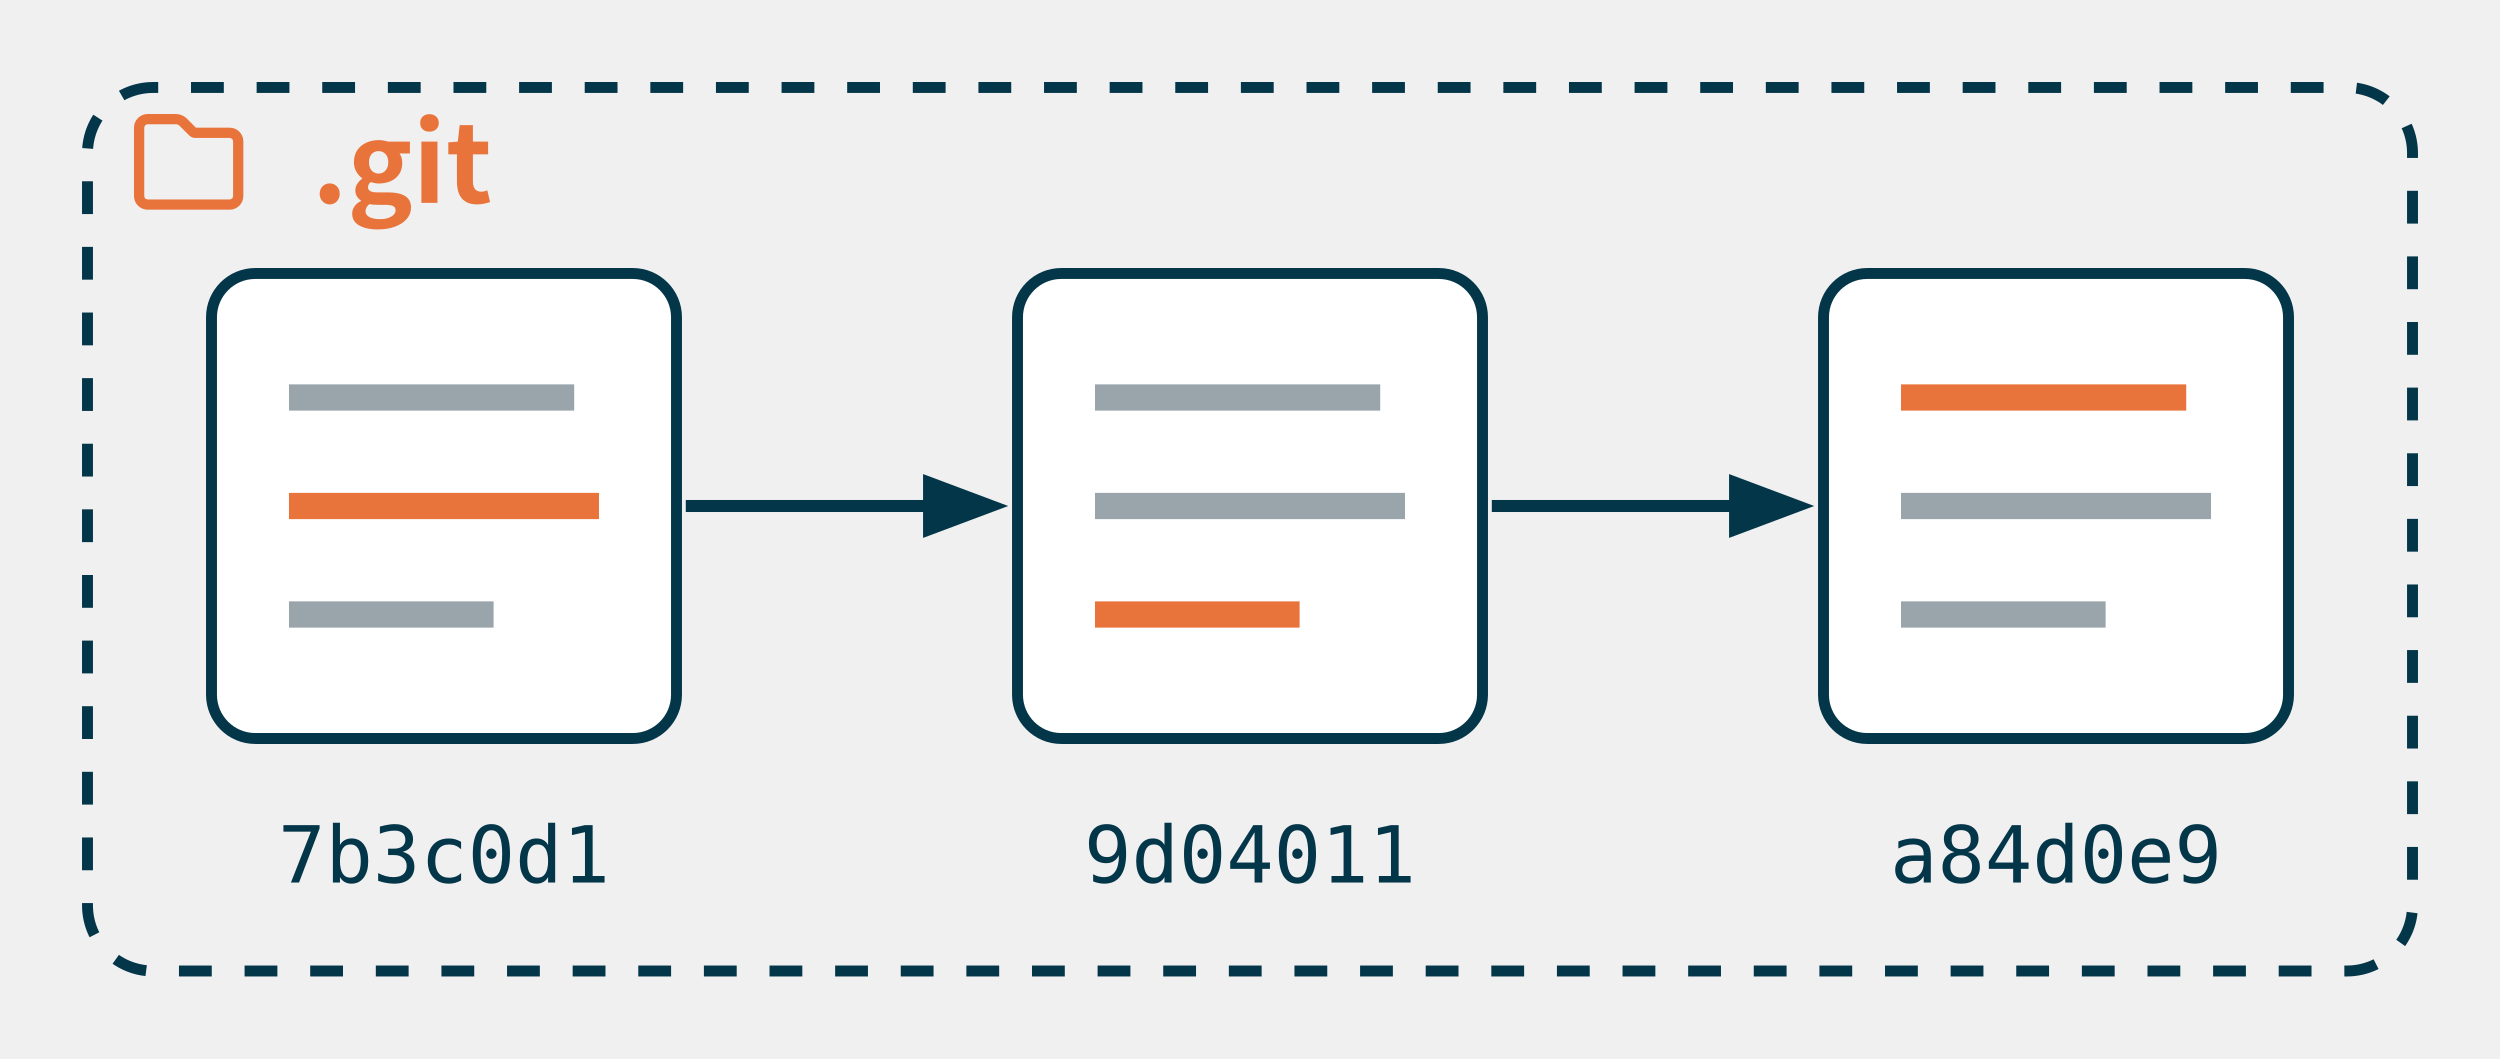
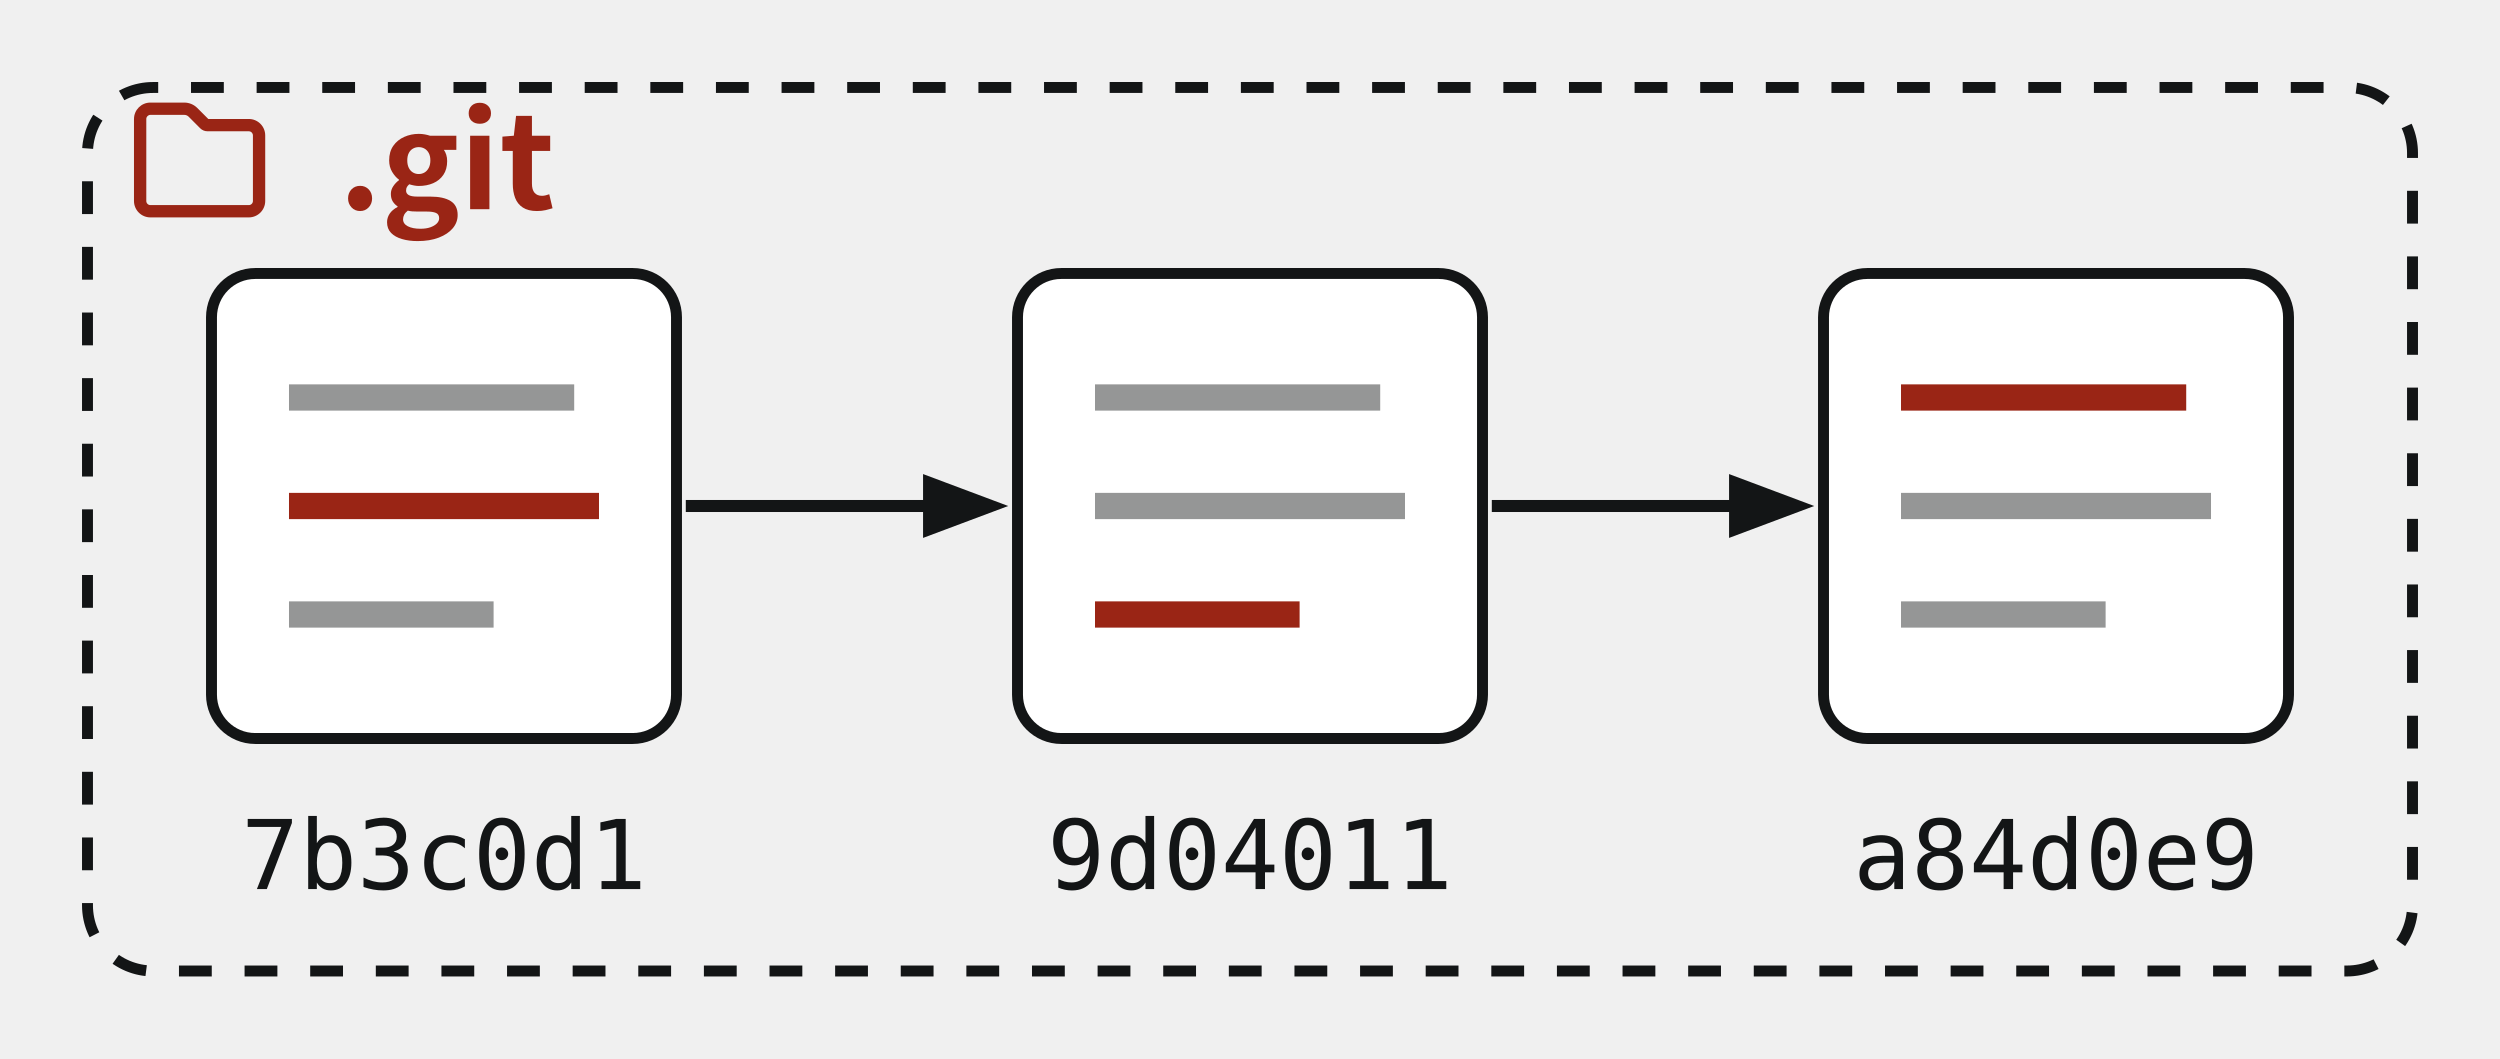
- <svg xmlns="http://www.w3.org/2000/svg" xmlns:xlink="http://www.w3.org/1999/xlink" class="typst-doc" viewBox="0 0 228.598 96.787" width="228.598pt" height="96.787pt">
-   <g>
-     <g class="typst-group" transform="matrix(1 0 0 1 8 8)">
-       <g>
-         <path class="typst-shape" fill="none" stroke="#04364a" stroke-width="1" stroke-linecap="butt" stroke-linejoin="miter" stroke-miterlimit="4" stroke-dashoffset="0" stroke-dasharray="3 3" d="M 0 0m 6 0 c -3.311 0 -6 2.689 -6 6 v 68.787 c 0 3.311 2.689 6 6 6 h 200.598 c 3.311 0 6 -2.689 6 -6 v -68.787 c 0 -3.311 -2.689 -6 -6 -6 h -200.598 Z " />
-         <path class="typst-shape" fill="none" transform="matrix(1 0 0 1 4.251969 2.327215)" d="M 0 0h 32.74 v 10.653 h -32.74 v -10.653 Z " />
-         <g class="typst-group">
-           <g>
-             <g class="typst-group" transform="matrix(1 0 0 1 4.251968 2.327215)">
-               <g>
-                 <g class="typst-text" transform="matrix(1 0 0 -1 0 8.222656)">
-                   <use xlink:href="#gAFBA6AB0333C02FF5B18A1AA53C9481E" x="0" y="0" fill="#e8743b" fill-rule="nonzero" />
-                 </g>
-                 <g class="typst-text" transform="matrix(1 0 0 -1 10 8.222656)" />
-                 <g class="typst-text" transform="matrix(1 0 0 -1 16.27 8.222656)">
-                   <use xlink:href="#g2FA27CFC5132EF8845291187DB8B0205" x="0" y="0" fill="#e8743b" fill-rule="nonzero" />
-                   <use xlink:href="#gB1D3ABE863F2B8CB941D8475C06248D2" x="3.25" y="0" fill="#e8743b" fill-rule="nonzero" />
-                   <use xlink:href="#gD1C34BBD0CDA070C80328E14FC8C43B9" x="9.22" y="0" fill="#e8743b" fill-rule="nonzero" />
-                   <use xlink:href="#gEB8770C1F09E8329A9821111CC457A00" x="12.26" y="0" fill="#e8743b" fill-rule="nonzero" />
-                 </g>
-               </g>
-             </g>
-           </g>
-         </g>
-         <path class="typst-shape" fill="#ffffff" fill-rule="nonzero" stroke="#04364a" stroke-width="1" stroke-linecap="butt" stroke-linejoin="miter" stroke-miterlimit="4" transform="matrix(1 0 0 1 11.33858 17.00787)" d="M 0 0m 4 0 c -2.207 0 -4 1.793 -4 4 v 34.52 c 0 2.207 1.793 4 4 4 h 34.52 c 2.207 0 4 -1.793 4 -4 v -34.52 c 0 -2.207 -1.793 -4 -4 -4 h -34.52 Z " />
-         <path class="typst-shape" fill="none" stroke="#9aa5ab" stroke-width="2.4" stroke-linecap="butt" stroke-linejoin="miter" stroke-miterlimit="4" transform="matrix(1 0 0 1 18.4252 28.34646)" d="M 0 0h 26.079 " />
-         <path class="typst-shape" fill="none" stroke="#e8743b" stroke-width="2.4" stroke-linecap="butt" stroke-linejoin="miter" stroke-miterlimit="4" transform="matrix(1 0 0 1 18.4252 38.26772)" d="M 0 0h 28.346 " />
-         <path class="typst-shape" fill="none" stroke="#9aa5ab" stroke-width="2.4" stroke-linecap="butt" stroke-linejoin="miter" stroke-miterlimit="4" transform="matrix(1 0 0 1 18.4252 48.18898)" d="M 0 0h 18.709 " />
-         <path class="typst-shape" fill="none" transform="matrix(1 0 0 1 17.42675 67.22962)" d="M 0 0h 30.343 v 5.572 h -30.343 v -5.572 Z " />
-         <g class="typst-group">
-           <g>
-             <g class="typst-group" transform="matrix(1 0 0 1 17.42675 67.22962)">
-               <g>
-                 <g class="typst-text" transform="matrix(1 0 0 -1 0 5.470313)">
-                   <use xlink:href="#gD27D80637F853091F2DE0AE42591FCD5" x="0" y="0" fill="#04364a" fill-rule="nonzero" />
-                   <use xlink:href="#g627B58359E85CF4DC00472EE3FB52E5A" x="4.335" y="0" fill="#04364a" fill-rule="nonzero" />
-                   <use xlink:href="#gEBC603139ECF29B9F10F17E5B3405086" x="8.67" y="0" fill="#04364a" fill-rule="nonzero" />
-                   <use xlink:href="#g172892BE8129CCBFAAE55DFCF19021B3" x="13.004" y="0" fill="#04364a" fill-rule="nonzero" />
-                   <use xlink:href="#gC8396B0C04D9C6A1695C9B07AF913C93" x="17.339" y="0" fill="#04364a" fill-rule="nonzero" />
-                   <use xlink:href="#g7985B98CC540645F57035809F1DEA5B8" x="21.674" y="0" fill="#04364a" fill-rule="nonzero" />
-                   <use xlink:href="#g66C3D75E1EAA6E8DADA61BF9B4F0B58E" x="26.009" y="0" fill="#04364a" fill-rule="nonzero" />
-                 </g>
-               </g>
-             </g>
-           </g>
-         </g>
-         <path class="typst-shape" fill="#ffffff" fill-rule="nonzero" stroke="#04364a" stroke-width="1" stroke-linecap="butt" stroke-linejoin="miter" stroke-miterlimit="4" transform="matrix(1 0 0 1 85.03937 17.00787)" d="M 0 0m 4 0 c -2.207 0 -4 1.793 -4 4 v 34.52 c 0 2.207 1.793 4 4 4 h 34.52 c 2.207 0 4 -1.793 4 -4 v -34.52 c 0 -2.207 -1.793 -4 -4 -4 h -34.52 Z " />
-         <path class="typst-shape" fill="none" stroke="#9aa5ab" stroke-width="2.4" stroke-linecap="butt" stroke-linejoin="miter" stroke-miterlimit="4" transform="matrix(1 0 0 1 92.12598 28.34646)" d="M 0 0h 26.079 " />
-         <path class="typst-shape" fill="none" stroke="#9aa5ab" stroke-width="2.4" stroke-linecap="butt" stroke-linejoin="miter" stroke-miterlimit="4" transform="matrix(1 0 0 1 92.12598 38.26772)" d="M 0 0h 28.346 " />
-         <path class="typst-shape" fill="none" stroke="#e8743b" stroke-width="2.4" stroke-linecap="butt" stroke-linejoin="miter" stroke-miterlimit="4" transform="matrix(1 0 0 1 92.12598 48.18898)" d="M 0 0h 18.709 " />
-         <path class="typst-shape" fill="none" transform="matrix(1 0 0 1 91.12753 67.22962)" d="M 0 0h 30.343 v 5.572 h -30.343 v -5.572 Z " />
-         <g class="typst-group">
-           <g>
-             <g class="typst-group" transform="matrix(1 0 0 1 91.12753 67.22962)">
-               <g>
-                 <g class="typst-text" transform="matrix(1 0 0 -1 0 5.470313)">
-                   <use xlink:href="#gF52CF4A8036A88F059F272E08B0129FE" x="0" y="0" fill="#04364a" fill-rule="nonzero" />
-                   <use xlink:href="#g7985B98CC540645F57035809F1DEA5B8" x="4.335" y="0" fill="#04364a" fill-rule="nonzero" />
-                   <use xlink:href="#gC8396B0C04D9C6A1695C9B07AF913C93" x="8.67" y="0" fill="#04364a" fill-rule="nonzero" />
-                   <use xlink:href="#g92A853BD308BCAC956F3EE5AF9DB3879" x="13.004" y="0" fill="#04364a" fill-rule="nonzero" />
-                   <use xlink:href="#gC8396B0C04D9C6A1695C9B07AF913C93" x="17.339" y="0" fill="#04364a" fill-rule="nonzero" />
-                   <use xlink:href="#g66C3D75E1EAA6E8DADA61BF9B4F0B58E" x="21.674" y="0" fill="#04364a" fill-rule="nonzero" />
-                   <use xlink:href="#g66C3D75E1EAA6E8DADA61BF9B4F0B58E" x="26.009" y="0" fill="#04364a" fill-rule="nonzero" />
-                 </g>
-               </g>
-             </g>
-           </g>
-         </g>
-         <path class="typst-shape" fill="#ffffff" fill-rule="nonzero" stroke="#04364a" stroke-width="1" stroke-linecap="butt" stroke-linejoin="miter" stroke-miterlimit="4" transform="matrix(1 0 0 1 158.7402 17.00787)" d="M 0 0m 4 0 c -2.207 0 -4 1.793 -4 4 v 34.52 c 0 2.207 1.793 4 4 4 h 34.52 c 2.207 0 4 -1.793 4 -4 v -34.52 c 0 -2.207 -1.793 -4 -4 -4 h -34.52 Z " />
-         <path class="typst-shape" fill="none" stroke="#e8743b" stroke-width="2.4" stroke-linecap="butt" stroke-linejoin="miter" stroke-miterlimit="4" transform="matrix(1 0 0 1 165.8268 28.34646)" d="M 0 0h 26.079 " />
-         <path class="typst-shape" fill="none" stroke="#9aa5ab" stroke-width="2.4" stroke-linecap="butt" stroke-linejoin="miter" stroke-miterlimit="4" transform="matrix(1 0 0 1 165.8268 38.26772)" d="M 0 0h 28.346 " />
-         <path class="typst-shape" fill="none" stroke="#9aa5ab" stroke-width="2.4" stroke-linecap="butt" stroke-linejoin="miter" stroke-miterlimit="4" transform="matrix(1 0 0 1 165.8268 48.18898)" d="M 0 0h 18.709 " />
-         <path class="typst-shape" fill="none" transform="matrix(1 0 0 1 164.8283 67.22962)" d="M 0 0h 30.343 v 5.572 h -30.343 v -5.572 Z " />
-         <g class="typst-group">
-           <g>
-             <g class="typst-group" transform="matrix(1 0 0 1 164.8283 67.22962)">
-               <g>
-                 <g class="typst-text" transform="matrix(1 0 0 -1 0 5.470313)">
-                   <use xlink:href="#gAE1AEE10E5C2ED3E6EC322B15EC7EC6B" x="0" y="0" fill="#04364a" fill-rule="nonzero" />
-                   <use xlink:href="#g8963FF3C6F76E5F3F2851AA02507A64A" x="4.335" y="0" fill="#04364a" fill-rule="nonzero" />
-                   <use xlink:href="#g92A853BD308BCAC956F3EE5AF9DB3879" x="8.67" y="0" fill="#04364a" fill-rule="nonzero" />
-                   <use xlink:href="#g7985B98CC540645F57035809F1DEA5B8" x="13.004" y="0" fill="#04364a" fill-rule="nonzero" />
-                   <use xlink:href="#gC8396B0C04D9C6A1695C9B07AF913C93" x="17.339" y="0" fill="#04364a" fill-rule="nonzero" />
-                   <use xlink:href="#gBA48C49501BDA1BA56DDA3C7E3603BD0" x="21.674" y="0" fill="#04364a" fill-rule="nonzero" />
-                   <use xlink:href="#gF52CF4A8036A88F059F272E08B0129FE" x="26.009" y="0" fill="#04364a" fill-rule="nonzero" />
-                 </g>
-               </g>
-             </g>
-           </g>
-         </g>
-         <path class="typst-shape" fill="none" stroke="#04364a" stroke-width="1.1" stroke-linecap="butt" stroke-linejoin="miter" stroke-miterlimit="4" transform="matrix(1 0 0 1 54.70866 38.26772)" d="M 0 0h 22.245 " />
-         <path class="typst-shape" fill="#04364a" fill-rule="nonzero" stroke="#04364a" stroke-width="1.1" stroke-linecap="butt" stroke-linejoin="miter" stroke-miterlimit="4" transform="matrix(1 0 0 1 76.95328 36.14173)" d="M 0 0m 5.669 2.126 l -5.669 2.126 v -4.252 l 5.669 2.126 Z " />
-         <path class="typst-shape" fill="none" stroke="#04364a" stroke-width="1.1" stroke-linecap="butt" stroke-linejoin="miter" stroke-miterlimit="4" transform="matrix(1 0 0 1 128.4094 38.26772)" d="M 0 0h 22.245 " />
-         <path class="typst-shape" fill="#04364a" fill-rule="nonzero" stroke="#04364a" stroke-width="1.1" stroke-linecap="butt" stroke-linejoin="miter" stroke-miterlimit="4" transform="matrix(1 0 0 1 150.6541 36.14173)" d="M 0 0m 5.669 2.126 l -5.669 2.126 v -4.252 l 5.669 2.126 Z " />
+ <svg xmlns="http://www.w3.org/2000/svg" xmlns:xlink="http://www.w3.org/1999/xlink" viewBox="0 0 228.598 96.787" width="228.598pt" height="96.787pt">
+   <g transform="translate(8 8)">
+     <path fill="none" stroke="#131516" stroke-width="1" stroke-linecap="butt" stroke-linejoin="miter" stroke-miterlimit="4" stroke-dashoffset="0" stroke-dasharray="3 3" d="M 0 0m 6 0c -3.311 0 -6 2.689 -6 6v 68.787c 0 3.311 2.689 6 6 6h 200.598c 3.311 0 6 -2.689 6 -6v -68.787c 0 -3.311 -2.689 -6 -6 -6h -200.598Z " />
+     <path fill="none" transform="translate(4.251969 1.26195)" d="M 0 0h 38.488v 12.783h -38.488v -12.783Z " />
+     <g transform="translate(4.251968 1.26195)">
+       <g transform="matrix(1 0 0 -1 0 9.867188)">
+         <use xlink:href="#gCC75AFDD78189861F615102682AC6235" x="0" y="0" fill="#9a2515" fill-rule="nonzero" />
+       </g>
+       <g transform="matrix(1 0 0 -1 12 9.867188)" />
+       <g transform="matrix(1 0 0 -1 18.724 9.867188)">
+         <use xlink:href="#g1C9618351C7863D708FB9972BE1ADE8C" x="0" y="0" fill="#9a2515" fill-rule="nonzero" />
+         <use xlink:href="#gDFB92D3F09E1DC63314BB2E017084AB4" x="3.9" y="0" fill="#9a2515" fill-rule="nonzero" />
+         <use xlink:href="#gD5D1C6BBB6B14B39B1C3343666381D90" x="11.064" y="0" fill="#9a2515" fill-rule="nonzero" />
+         <use xlink:href="#gE21EB62D00D0DDE6C881F98A8D561416" x="14.712" y="0" fill="#9a2515" fill-rule="nonzero" />
      </g>
    </g>
+     <path fill="#ffffff" fill-rule="nonzero" stroke="#131516" stroke-width="1" stroke-linecap="butt" stroke-linejoin="miter" stroke-miterlimit="4" transform="translate(11.33858 17.00787)" d="M 0 0m 4 0c -2.207 0 -4 1.793 -4 4v 34.52c 0 2.207 1.793 4 4 4h 34.52c 2.207 0 4 -1.793 4 -4v -34.52c 0 -2.207 -1.793 -4 -4 -4h -34.52Z " />
+     <path fill="none" stroke="#959696" stroke-width="2.4" stroke-linecap="butt" stroke-linejoin="miter" stroke-miterlimit="4" transform="translate(18.4252 28.34646)" d="M 0 0h 26.079" />
+     <path fill="none" stroke="#9a2515" stroke-width="2.4" stroke-linecap="butt" stroke-linejoin="miter" stroke-miterlimit="4" transform="translate(18.4252 38.26772)" d="M 0 0h 28.346" />
+     <path fill="none" stroke="#959696" stroke-width="2.4" stroke-linecap="butt" stroke-linejoin="miter" stroke-miterlimit="4" transform="translate(18.4252 48.18898)" d="M 0 0h 18.709" />
+     <path fill="none" transform="translate(14.05526 66.61047)" d="M 0 0h 37.086v 6.811h -37.086v -6.811Z " />
+     <g transform="translate(14.05526 66.61047)">
+       <g transform="matrix(1 0 0 -1 0 6.685937)">
+         <use xlink:href="#g2B622B3341B7B341E913C114CB2C8C45" x="0" y="0" fill="#131516" fill-rule="nonzero" />
+         <use xlink:href="#g2D4F233067A158DA7E2B00C615A24811" x="5.298" y="0" fill="#131516" fill-rule="nonzero" />
+         <use xlink:href="#g290C3A2AF38E9216A02757C6DAFCB9A0" x="10.596" y="0" fill="#131516" fill-rule="nonzero" />
+         <use xlink:href="#g753B405C8BCF0E1C48C693507077AE03" x="15.894" y="0" fill="#131516" fill-rule="nonzero" />
+         <use xlink:href="#gF7A39F87E772C8B57A2DD3D348633045" x="21.192" y="0" fill="#131516" fill-rule="nonzero" />
+         <use xlink:href="#g4F21559D411E52A0427C66D0631BE87E" x="26.49" y="0" fill="#131516" fill-rule="nonzero" />
+         <use xlink:href="#g847FF84A6ADCAA95E9E11FDA61FE467E" x="31.788" y="0" fill="#131516" fill-rule="nonzero" />
+       </g>
+     </g>
+     <path fill="#ffffff" fill-rule="nonzero" stroke="#131516" stroke-width="1" stroke-linecap="butt" stroke-linejoin="miter" stroke-miterlimit="4" transform="translate(85.03937 17.00787)" d="M 0 0m 4 0c -2.207 0 -4 1.793 -4 4v 34.52c 0 2.207 1.793 4 4 4h 34.52c 2.207 0 4 -1.793 4 -4v -34.52c 0 -2.207 -1.793 -4 -4 -4h -34.52Z " />
+     <path fill="none" stroke="#959696" stroke-width="2.4" stroke-linecap="butt" stroke-linejoin="miter" stroke-miterlimit="4" transform="translate(92.12598 28.34646)" d="M 0 0h 26.079" />
+     <path fill="none" stroke="#959696" stroke-width="2.4" stroke-linecap="butt" stroke-linejoin="miter" stroke-miterlimit="4" transform="translate(92.12598 38.26772)" d="M 0 0h 28.346" />
+     <path fill="none" stroke="#9a2515" stroke-width="2.4" stroke-linecap="butt" stroke-linejoin="miter" stroke-miterlimit="4" transform="translate(92.12598 48.18898)" d="M 0 0h 18.709" />
+     <path fill="none" transform="translate(87.75605 66.61047)" d="M 0 0h 37.086v 6.811h -37.086v -6.811Z " />
+     <g transform="translate(87.75605 66.61047)">
+       <g transform="matrix(1 0 0 -1 0 6.685937)">
+         <use xlink:href="#g61B194FE8EED7523A60DCBF547BF409F" x="0" y="0" fill="#131516" fill-rule="nonzero" />
+         <use xlink:href="#g4F21559D411E52A0427C66D0631BE87E" x="5.298" y="0" fill="#131516" fill-rule="nonzero" />
+         <use xlink:href="#gF7A39F87E772C8B57A2DD3D348633045" x="10.596" y="0" fill="#131516" fill-rule="nonzero" />
+         <use xlink:href="#gB802B2707072DFCB4FC16ABEA05AF9B2" x="15.894" y="0" fill="#131516" fill-rule="nonzero" />
+         <use xlink:href="#gF7A39F87E772C8B57A2DD3D348633045" x="21.192" y="0" fill="#131516" fill-rule="nonzero" />
+         <use xlink:href="#g847FF84A6ADCAA95E9E11FDA61FE467E" x="26.49" y="0" fill="#131516" fill-rule="nonzero" />
+         <use xlink:href="#g847FF84A6ADCAA95E9E11FDA61FE467E" x="31.788" y="0" fill="#131516" fill-rule="nonzero" />
+       </g>
+     </g>
+     <path fill="#ffffff" fill-rule="nonzero" stroke="#131516" stroke-width="1" stroke-linecap="butt" stroke-linejoin="miter" stroke-miterlimit="4" transform="translate(158.7402 17.00787)" d="M 0 0m 4 0c -2.207 0 -4 1.793 -4 4v 34.52c 0 2.207 1.793 4 4 4h 34.52c 2.207 0 4 -1.793 4 -4v -34.52c 0 -2.207 -1.793 -4 -4 -4h -34.52Z " />
+     <path fill="none" stroke="#9a2515" stroke-width="2.4" stroke-linecap="butt" stroke-linejoin="miter" stroke-miterlimit="4" transform="translate(165.8268 28.34646)" d="M 0 0h 26.079" />
+     <path fill="none" stroke="#959696" stroke-width="2.4" stroke-linecap="butt" stroke-linejoin="miter" stroke-miterlimit="4" transform="translate(165.8268 38.26772)" d="M 0 0h 28.346" />
+     <path fill="none" stroke="#959696" stroke-width="2.4" stroke-linecap="butt" stroke-linejoin="miter" stroke-miterlimit="4" transform="translate(165.8268 48.18898)" d="M 0 0h 18.709" />
+     <path fill="none" transform="translate(161.4568 66.61047)" d="M 0 0h 37.086v 6.811h -37.086v -6.811Z " />
+     <g transform="translate(161.4568 66.61047)">
+       <g transform="matrix(1 0 0 -1 0 6.685937)">
+         <use xlink:href="#gC74EE0AF2B149D895BF9573AF08C8170" x="0" y="0" fill="#131516" fill-rule="nonzero" />
+         <use xlink:href="#g27DFE146AB8244DE85D49AA13BF89142" x="5.298" y="0" fill="#131516" fill-rule="nonzero" />
+         <use xlink:href="#gB802B2707072DFCB4FC16ABEA05AF9B2" x="10.596" y="0" fill="#131516" fill-rule="nonzero" />
+         <use xlink:href="#g4F21559D411E52A0427C66D0631BE87E" x="15.894" y="0" fill="#131516" fill-rule="nonzero" />
+         <use xlink:href="#gF7A39F87E772C8B57A2DD3D348633045" x="21.192" y="0" fill="#131516" fill-rule="nonzero" />
+         <use xlink:href="#g4666C3926E6A15F65572DD76E569736D" x="26.49" y="0" fill="#131516" fill-rule="nonzero" />
+         <use xlink:href="#g61B194FE8EED7523A60DCBF547BF409F" x="31.788" y="0" fill="#131516" fill-rule="nonzero" />
+       </g>
+     </g>
+     <path fill="none" stroke="#131516" stroke-width="1.1" stroke-linecap="butt" stroke-linejoin="miter" stroke-miterlimit="4" transform="translate(54.70866 38.26772)" d="M 0 0h 22.245" />
+     <path fill="#131516" fill-rule="nonzero" stroke="#131516" stroke-width="1.1" stroke-linecap="butt" stroke-linejoin="miter" stroke-miterlimit="4" transform="translate(76.95328 36.14173)" d="M 0 0m 5.669 2.126l -5.669 2.126v -4.252l 5.669 2.126Z " />
+     <path fill="none" stroke="#131516" stroke-width="1.1" stroke-linecap="butt" stroke-linejoin="miter" stroke-miterlimit="4" transform="translate(128.4094 38.26772)" d="M 0 0h 22.245" />
+     <path fill="#131516" fill-rule="nonzero" stroke="#131516" stroke-width="1.1" stroke-linecap="butt" stroke-linejoin="miter" stroke-miterlimit="4" transform="translate(150.6541 36.14173)" d="M 0 0m 5.669 2.126l -5.669 2.126v -4.252l 5.669 2.126Z " />
  </g>
-   <defs id="glyph">
-     <symbol id="gAFBA6AB0333C02FF5B18A1AA53C9481E" overflow="visible">
-       <path d="M 0 0m 0 6.875 c 0 0.689 0.561 1.25 1.25 1.25 h 2.58 c 0.373 0 0.73 -0.148 0.994 -0.412 l 0.838 -0.838 h 3.088 c 0.689 0 1.25 -0.561 1.25 -1.25 v -5 c 0 -0.689 -0.561 -1.25 -1.25 -1.25 h -7.5 c -0.689 0 -1.25 0.561 -1.25 1.25 v 6.25 Z m 1.25 0.312 c -0.172 0 -0.312 -0.141 -0.312 -0.312 v -6.25 c 0 -0.172 0.141 -0.312 0.312 -0.312 h 7.5 c 0.172 0 0.312 0.141 0.312 0.312 v 5 c 0 0.172 -0.141 0.312 -0.312 0.312 h -3.152 c -0.207 0 -0.406 0.082 -0.553 0.229 l -0.883 0.885 c -0.088 0.088 -0.207 0.137 -0.332 0.137 h -2.58 Z " />
+   <defs>
+     <symbol id="gCC75AFDD78189861F615102682AC6235" overflow="visible">
+       <path d="M 0 0m 0 8.25c 0 0.827 0.673 1.5 1.5 1.5h 3.096c 0.448 0 0.877 -0.178 1.193 -0.495l 1.005 -1.005h 3.705c 0.827 0 1.5 -0.673 1.5 -1.5v -6c 0 -0.827 -0.673 -1.5 -1.5 -1.5h -9c -0.827 0 -1.5 0.673 -1.5 1.5v 7.5Z m 1.5 0.375c -0.206 0 -0.375 -0.169 -0.375 -0.375v -7.5c 0 -0.206 0.169 -0.375 0.375 -0.375h 9c 0.206 0 0.375 0.169 0.375 0.375v 6c 0 0.206 -0.169 0.375 -0.375 0.375h -3.783c -0.248 0 -0.487 0.098 -0.663 0.274l -1.059 1.062c -0.105 0.105 -0.248 0.164 -0.398 0.164h -3.096Z " />
    </symbol>
-     <symbol id="g2FA27CFC5132EF8845291187DB8B0205" overflow="visible">
-       <path d="M 0 0m 1.63 -0.14 q -0.4 0 -0.66 0.28 q -0.26 0.28 -0.26 0.68 q 0 0.42 0.26 0.69 q 0.26 0.27 0.66 0.27 q 0.39 0 0.65 -0.27 q 0.26 -0.27 0.26 -0.69 q 0 -0.4 -0.26 -0.68 q -0.26 -0.28 -0.65 -0.28 Z " />
+     <symbol id="g1C9618351C7863D708FB9972BE1ADE8C" overflow="visible">
+       <path d="M 0 0m 1.956 -0.168q -0.48 0 -0.792 0.336q -0.312 0.336 -0.312 0.816q 0 0.504 0.312 0.828q 0.312 0.324 0.792 0.324q 0.468 0 0.78 -0.324q 0.312 -0.324 0.312 -0.828q 0 -0.48 -0.312 -0.816q -0.312 -0.336 -0.78 -0.336Z " />
    </symbol>
-     <symbol id="gB1D3ABE863F2B8CB941D8475C06248D2" overflow="visible">
-       <path d="M 0 0m 2.76 -2.43 q -0.66 0 -1.19 0.155 q -0.53 0.155 -0.835 0.47 q -0.305 0.315 -0.305 0.815 q 0 0.35 0.2 0.65 q 0.2 0.3 0.6 0.51 v 0.05 q -0.22 0.14 -0.365 0.37 q -0.145 0.23 -0.145 0.58 q 0 0.31 0.185 0.585 q 0.185 0.275 0.435 0.455 v 0.04 q -0.29 0.21 -0.52 0.59 q -0.23 0.38 -0.23 0.88 q 0 0.66 0.315 1.11 q 0.315 0.45 0.835 0.68 q 0.52 0.23 1.1 0.23 q 0.25 0 0.465 -0.04 q 0.215 -0.04 0.395 -0.1 h 2.01 v -1.08 h -0.95 q 0.11 -0.15 0.18 -0.37 q 0.07 -0.22 0.07 -0.48 q 0 -0.63 -0.29 -1.055 q -0.29 -0.425 -0.78 -0.635 q -0.49 -0.21 -1.1 -0.21 q -0.15 0 -0.34 0.035 q -0.19 0.035 -0.38 0.095 q -0.11 -0.1 -0.175 -0.205 q -0.065 -0.105 -0.065 -0.285 q 0 -0.21 0.195 -0.33 q 0.195 -0.12 0.685 -0.12 h 0.96 q 1.01 0 1.55 -0.335 q 0.54 -0.335 0.54 -1.065 q 0 -0.57 -0.375 -1.015 q -0.375 -0.445 -1.06 -0.71 q -0.685 -0.265 -1.615 -0.265 Z m 0.08 5.11 q 0.25 0 0.45 0.12 q 0.2 0.12 0.32 0.355 q 0.12 0.235 0.12 0.565 q 0 0.33 -0.12 0.555 q -0.12 0.225 -0.32 0.34 q -0.2 0.115 -0.45 0.115 q -0.24 0 -0.44 -0.115 q -0.2 -0.115 -0.315 -0.34 q -0.115 -0.225 -0.115 -0.555 q 0 -0.33 0.115 -0.565 q 0.115 -0.235 0.315 -0.355 q 0.2 -0.12 0.44 -0.12 Z m 0.14 -4.17 q 0.43 0 0.745 0.11 q 0.315 0.11 0.495 0.29 q 0.18 0.18 0.18 0.4 q 0 0.3 -0.24 0.405 q -0.24 0.105 -0.69 0.105 h -0.69 q -0.25 0 -0.43 0.015 q -0.18 0.015 -0.34 0.055 q -0.19 -0.15 -0.275 -0.315 q -0.085 -0.165 -0.085 -0.345 q 0 -0.34 0.36 -0.53 q 0.36 -0.19 0.97 -0.19 Z " />
+     <symbol id="gDFB92D3F09E1DC63314BB2E017084AB4" overflow="visible">
+       <path d="M 0 0m 3.312 -2.916q -0.792 0 -1.428 0.186q -0.636 0.186 -1.002 0.564q -0.366 0.378 -0.366 0.978q 0 0.42 0.24 0.78q 0.24 0.36 0.72 0.612v 0.06q -0.264 0.168 -0.438 0.444q -0.174 0.276 -0.174 0.696q 0 0.372 0.222 0.702q 0.222 0.33 0.522 0.546v 0.048q -0.348 0.252 -0.624 0.708q -0.276 0.456 -0.276 1.056q 0 0.792 0.378 1.332q 0.378 0.54 1.002 0.816q 0.624 0.276 1.32 0.276q 0.3 0 0.558 -0.048q 0.258 -0.048 0.474 -0.12h 2.412v -1.296h -1.14q 0.132 -0.18 0.216 -0.444q 0.084 -0.264 0.084 -0.576q 0 -0.756 -0.348 -1.266q -0.348 -0.51 -0.936 -0.762q -0.588 -0.252 -1.32 -0.252q -0.18 0 -0.408 0.042q -0.228 0.042 -0.456 0.114q -0.132 -0.12 -0.21 -0.246q -0.078 -0.126 -0.078 -0.342q 0 -0.252 0.234 -0.396q 0.234 -0.144 0.822 -0.144h 1.152q 1.212 0 1.86 -0.402q 0.648 -0.402 0.648 -1.278q 0 -0.684 -0.45 -1.218q -0.45 -0.534 -1.272 -0.852q -0.822 -0.318 -1.938 -0.318Z m 0.096 6.132q 0.3 0 0.54 0.144q 0.24 0.144 0.384 0.426q 0.144 0.282 0.144 0.678q 0 0.396 -0.144 0.666q -0.144 0.27 -0.384 0.408q -0.24 0.138 -0.54 0.138q -0.288 0 -0.528 -0.138q -0.24 -0.138 -0.378 -0.408q -0.138 -0.27 -0.138 -0.666q 0 -0.396 0.138 -0.678q 0.138 -0.282 0.378 -0.426q 0.24 -0.144 0.528 -0.144Z m 0.168 -5.004q 0.516 0 0.894 0.132q 0.378 0.132 0.594 0.348q 0.216 0.216 0.216 0.48q 0 0.36 -0.288 0.486q -0.288 0.126 -0.828 0.126h -0.828q -0.3 0 -0.516 0.018q -0.216 0.018 -0.408 0.066q -0.228 -0.18 -0.33 -0.378q -0.102 -0.198 -0.102 -0.414q 0 -0.408 0.432 -0.636q 0.432 -0.228 1.164 -0.228Z " />
    </symbol>
-     <symbol id="gD1C34BBD0CDA070C80328E14FC8C43B9" overflow="visible">
-       <path d="M 0 0m 0.79 0 v 5.6 h 1.47 v -5.6 h -1.47 Z m 0.74 6.51 q -0.39 0 -0.62 0.215 q -0.23 0.215 -0.23 0.585 q 0 0.36 0.23 0.58 q 0.23 0.22 0.62 0.22 q 0.37 0 0.61 -0.22 q 0.24 -0.22 0.24 -0.58 q 0 -0.37 -0.24 -0.585 q -0.24 -0.215 -0.61 -0.215 Z " />
+     <symbol id="gD5D1C6BBB6B14B39B1C3343666381D90" overflow="visible">
+       <path d="M 0 0m 0.948 0v 6.72h 1.764v -6.72h -1.764Z m 0.888 7.812q -0.468 0 -0.744 0.258q -0.276 0.258 -0.276 0.702q 0 0.432 0.276 0.696q 0.276 0.264 0.744 0.264q 0.444 0 0.732 -0.264q 0.288 -0.264 0.288 -0.696q 0 -0.444 -0.288 -0.702q -0.288 -0.258 -0.732 -0.258Z " />
    </symbol>
-     <symbol id="gEB8770C1F09E8329A9821111CC457A00" overflow="visible">
-       <path d="M 0 0m 2.84 -0.14 q -0.66 0 -1.07 0.265 q -0.41 0.265 -0.59 0.735 q -0.18 0.47 -0.18 1.09 v 2.49 h -0.79 v 1.09 l 0.87 0.07 l 0.17 1.51 h 1.21 v -1.51 h 1.39 v -1.16 h -1.39 v -2.48 q 0 -0.48 0.2 -0.71 q 0.2 -0.23 0.57 -0.23 q 0.14 0 0.29 0.04 q 0.15 0.04 0.26 0.08 l 0.25 -1.07 q -0.23 -0.07 -0.525 -0.14 q -0.295 -0.07 -0.665 -0.07 Z " />
+     <symbol id="gE21EB62D00D0DDE6C881F98A8D561416" overflow="visible">
+       <path d="M 0 0m 3.408 -0.168q -0.792 0 -1.284 0.318q -0.492 0.318 -0.708 0.882q -0.216 0.564 -0.216 1.308v 2.988h -0.948v 1.308l 1.044 0.084l 0.204 1.812h 1.452v -1.812h 1.668v -1.392h -1.668v -2.976q 0 -0.576 0.24 -0.852q 0.24 -0.276 0.684 -0.276q 0.168 0 0.348 0.048q 0.18 0.048 0.312 0.096l 0.3 -1.284q -0.276 -0.084 -0.63 -0.168q -0.354 -0.084 -0.798 -0.084Z " />
    </symbol>
-     <symbol id="gD27D80637F853091F2DE0AE42591FCD5" overflow="visible">
-       <path d="M 0 0m 0.489 5.249 h 3.305 v -0.302 l -1.877 -4.946 h -0.742 l 1.828 4.651 h -2.514 v 0.598 Z " />
+     <symbol id="g2B622B3341B7B341E913C114CB2C8C45" overflow="visible">
+       <path d="M 0 0m 0.597 6.415h 4.039v -0.37l -2.295 -6.046h -0.907l 2.234 5.685h -3.072v 0.73Z " />
    </symbol>
-     <symbol id="g627B58359E85CF4DC00472EE3FB52E5A" overflow="visible">
-       <path d="M 0 0m 3.227 1.965 q 0 0.752 -0.239 1.136 q -0.239 0.383 -0.707 0.383 q -0.471 0 -0.714 -0.385 q -0.243 -0.385 -0.243 -1.134 q 0 -0.745 0.243 -1.132 q 0.243 -0.387 0.714 -0.387 q 0.468 0 0.707 0.383 q 0.239 0.383 0.239 1.136 Z m -1.902 1.47 q 0.155 0.288 0.427 0.443 q 0.272 0.155 0.631 0.155 q 0.71 0 1.118 -0.547 q 0.408 -0.547 0.408 -1.506 q 0 -0.974 -0.41 -1.528 q -0.41 -0.554 -1.123 -0.554 q -0.352 0 -0.621 0.153 q -0.269 0.153 -0.431 0.445 v -0.496 h -0.647 v 5.47 h 0.647 v -2.036 Z " />
+     <symbol id="g2D4F233067A158DA7E2B00C615A24811" overflow="visible">
+       <path d="M 0 0m 3.945 2.402q 0 0.92 -0.292 1.388q -0.292 0.468 -0.864 0.468q -0.576 0 -0.872 -0.471q -0.296 -0.471 -0.296 -1.386q 0 -0.911 0.296 -1.384q 0.296 -0.473 0.872 -0.473q 0.571 0 0.864 0.468q 0.292 0.468 0.292 1.388Z m -2.325 1.796q 0.189 0.352 0.522 0.541q 0.333 0.189 0.771 0.189q 0.868 0 1.366 -0.668q 0.498 -0.668 0.498 -1.841q 0 -1.19 -0.501 -1.867q -0.501 -0.677 -1.373 -0.677q -0.43 0 -0.758 0.187q -0.329 0.187 -0.526 0.544v -0.606h -0.791v 6.686h 0.791v -2.488Z " />
    </symbol>
-     <symbol id="gEBC603139ECF29B9F10F17E5B3405086" overflow="visible">
-       <path d="M 0 0m 2.728 2.809 q 0.517 -0.137 0.791 -0.487 q 0.274 -0.35 0.274 -0.874 q 0 -0.724 -0.487 -1.137 q -0.487 -0.413 -1.348 -0.413 q -0.362 0 -0.738 0.067 q -0.376 0.067 -0.738 0.193 v 0.707 q 0.359 -0.186 0.707 -0.278 q 0.348 -0.091 0.693 -0.091 q 0.584 0 0.896 0.264 q 0.313 0.264 0.313 0.759 q 0 0.457 -0.313 0.726 q -0.313 0.269 -0.847 0.269 h -0.541 v 0.584 h 0.541 q 0.489 0 0.763 0.214 q 0.274 0.214 0.274 0.598 q 0 0.404 -0.255 0.621 q -0.255 0.216 -0.726 0.216 q -0.313 0 -0.647 -0.07 q -0.334 -0.07 -0.7 -0.211 v 0.654 q 0.425 0.112 0.758 0.169 q 0.332 0.056 0.589 0.056 q 0.766 0 1.225 -0.385 q 0.459 -0.385 0.459 -1.021 q 0 -0.432 -0.241 -0.721 q -0.241 -0.288 -0.701 -0.408 Z " />
+     <symbol id="g290C3A2AF38E9216A02757C6DAFCB9A0" overflow="visible">
+       <path d="M 0 0m 3.334 3.433q 0.632 -0.168 0.967 -0.595q 0.335 -0.428 0.335 -1.068q 0 -0.885 -0.595 -1.39q -0.595 -0.505 -1.648 -0.505q -0.443 0 -0.902 0.082q -0.46 0.082 -0.902 0.236v 0.864q 0.438 -0.228 0.864 -0.339q 0.425 -0.112 0.846 -0.112q 0.713 0 1.096 0.322q 0.382 0.322 0.382 0.928q 0 0.559 -0.382 0.887q -0.382 0.329 -1.036 0.329h -0.662v 0.713h 0.662q 0.597 0 0.932 0.262q 0.335 0.262 0.335 0.73q 0 0.494 -0.312 0.758q -0.312 0.264 -0.887 0.264q -0.382 0 -0.791 -0.086q -0.408 -0.086 -0.855 -0.258v 0.799q 0.52 0.138 0.926 0.206q 0.406 0.069 0.72 0.069q 0.937 0 1.497 -0.471q 0.561 -0.471 0.561 -1.248q 0 -0.529 -0.294 -0.881q -0.294 -0.352 -0.857 -0.498Z " />
    </symbol>
-     <symbol id="g172892BE8129CCBFAAE55DFCF19021B3" overflow="visible">
-       <path d="M 0 0m 3.73 0.2 q -0.26 -0.151 -0.536 -0.227 q -0.276 -0.076 -0.564 -0.076 q -0.914 0 -1.429 0.548 q -0.515 0.548 -0.515 1.519 q 0 0.97 0.515 1.519 q 0.515 0.548 1.429 0.548 q 0.285 0 0.555 -0.074 q 0.271 -0.074 0.545 -0.229 v -0.679 q -0.257 0.229 -0.515 0.33 q -0.258 0.102 -0.585 0.102 q -0.608 0 -0.935 -0.394 q -0.327 -0.394 -0.327 -1.125 q 0 -0.728 0.329 -1.123 q 0.329 -0.396 0.933 -0.396 q 0.337 0 0.605 0.104 q 0.267 0.104 0.496 0.322 v -0.671 Z " />
+     <symbol id="g753B405C8BCF0E1C48C693507077AE03" overflow="visible">
+       <path d="M 0 0m 4.559 0.245q -0.318 -0.185 -0.655 -0.277q -0.337 -0.092 -0.69 -0.092q -1.117 0 -1.747 0.67q -0.629 0.67 -0.629 1.856q 0 1.186 0.629 1.856q 0.629 0.67 1.747 0.67q 0.348 0 0.679 -0.09q 0.331 -0.09 0.666 -0.279v -0.829q -0.314 0.279 -0.629 0.404q -0.316 0.125 -0.715 0.125q -0.743 0 -1.143 -0.481q -0.4 -0.481 -0.4 -1.375q 0 -0.889 0.402 -1.373q 0.402 -0.483 1.141 -0.483q 0.412 0 0.739 0.127q 0.327 0.127 0.606 0.393v -0.821Z " />
    </symbol>
-     <symbol id="gC8396B0C04D9C6A1695C9B07AF913C93" overflow="visible">
-       <path d="M 0 0m 1.698 2.637 q 0 0.193 0.135 0.334 q 0.135 0.141 0.325 0.141 q 0.197 0 0.338 -0.141 q 0.141 -0.141 0.141 -0.334 q 0 -0.197 -0.139 -0.334 q -0.139 -0.137 -0.339 -0.137 q -0.197 0 -0.329 0.134 q -0.132 0.134 -0.132 0.338 Z m 0.468 2.145 q -0.496 0 -0.74 -0.534 q -0.244 -0.534 -0.244 -1.628 q 0 -1.09 0.244 -1.624 q 0.244 -0.534 0.74 -0.534 q 0.499 0 0.744 0.534 q 0.244 0.534 0.244 1.624 q 0 1.093 -0.244 1.628 q -0.244 0.534 -0.744 0.534 Z m 0 0.562 q 0.84 0 1.271 -0.689 q 0.431 -0.689 0.431 -2.036 q 0 -1.343 -0.431 -2.032 q -0.431 -0.689 -1.271 -0.689 q -0.84 0 -1.269 0.689 q -0.429 0.689 -0.429 2.032 q 0 1.346 0.429 2.036 q 0.429 0.689 1.269 0.689 Z " />
+     <symbol id="gF7A39F87E772C8B57A2DD3D348633045" overflow="visible">
+       <path d="M 0 0m 2.075 3.223q 0 0.236 0.165 0.408q 0.165 0.172 0.397 0.172q 0.241 0 0.412 -0.172q 0.172 -0.172 0.172 -0.408q 0 -0.241 -0.17 -0.408q -0.17 -0.168 -0.415 -0.168q -0.241 0 -0.402 0.163q -0.161 0.163 -0.161 0.412Z m 0.571 2.621q -0.606 0 -0.904 -0.653q -0.299 -0.653 -0.299 -1.989q 0 -1.332 0.299 -1.985q 0.299 -0.653 0.904 -0.653q 0.61 0 0.909 0.653q 0.299 0.653 0.299 1.985q 0 1.336 -0.299 1.989q -0.299 0.653 -0.909 0.653Z m 0 0.688q 1.027 0 1.553 -0.842q 0.526 -0.842 0.526 -2.488q 0 -1.641 -0.526 -2.484q -0.526 -0.842 -1.553 -0.842q -1.027 0 -1.551 0.842q -0.524 0.842 -0.524 2.484q 0 1.646 0.524 2.488q 0.524 0.842 1.551 0.842Z " />
    </symbol>
-     <symbol id="g7985B98CC540645F57035809F1DEA5B8" overflow="visible">
-       <path d="M 0 0m 3.016 3.435 v 2.036 h 0.647 v -5.47 h -0.647 v 0.496 q -0.162 -0.292 -0.431 -0.445 q -0.269 -0.153 -0.621 -0.153 q -0.714 0 -1.123 0.554 q -0.41 0.554 -0.41 1.528 q 0 0.96 0.411 1.506 q 0.411 0.547 1.121 0.547 q 0.355 0 0.626 -0.153 q 0.271 -0.153 0.425 -0.445 Z m -1.902 -1.47 q 0 -0.752 0.239 -1.136 q 0.239 -0.383 0.707 -0.383 q 0.468 0 0.712 0.387 q 0.244 0.387 0.244 1.132 q 0 0.749 -0.244 1.134 q -0.244 0.385 -0.712 0.385 q -0.468 0 -0.707 -0.383 q -0.239 -0.383 -0.239 -1.136 Z " />
+     <symbol id="g4F21559D411E52A0427C66D0631BE87E" overflow="visible">
+       <path d="M 0 0m 3.687 4.198v 2.488h 0.791v -6.686h -0.791v 0.606q -0.198 -0.357 -0.526 -0.544q -0.329 -0.187 -0.758 -0.187q -0.872 0 -1.373 0.677q -0.501 0.677 -0.501 1.867q 0 1.173 0.503 1.841q 0.503 0.668 1.371 0.668q 0.434 0 0.765 -0.187q 0.331 -0.187 0.52 -0.544Z m -2.325 -1.796q 0 -0.92 0.292 -1.388q 0.292 -0.468 0.864 -0.468q 0.571 0 0.87 0.473q 0.299 0.473 0.299 1.384q 0 0.915 -0.299 1.386q -0.299 0.471 -0.87 0.471q -0.571 0 -0.864 -0.468q -0.292 -0.468 -0.292 -1.388Z " />
    </symbol>
-     <symbol id="g66C3D75E1EAA6E8DADA61BF9B4F0B58E" overflow="visible">
-       <path d="M 0 0m 0.949 0.598 h 1.104 v 4.011 l -1.188 -0.267 v 0.647 l 1.181 0.26 h 0.71 v -4.651 h 1.09 v -0.598 h -2.897 v 0.598 Z " />
+     <symbol id="g847FF84A6ADCAA95E9E11FDA61FE467E" overflow="visible">
+       <path d="M 0 0m 1.16 0.73h 1.349v 4.903l -1.452 -0.327v 0.791l 1.444 0.318h 0.868v -5.685h 1.332v -0.73h -3.541v 0.73Z " />
    </symbol>
-     <symbol id="gF52CF4A8036A88F059F272E08B0129FE" overflow="visible">
-       <path d="M 0 0m 2.095 2.327 q 0.454 0 0.712 0.327 q 0.258 0.327 0.258 0.904 q 0 0.577 -0.258 0.904 q -0.258 0.327 -0.712 0.327 q -0.471 0 -0.71 -0.311 q -0.239 -0.311 -0.239 -0.919 q 0 -0.612 0.237 -0.921 q 0.237 -0.309 0.712 -0.309 Z m -1.266 -2.218 v 0.654 q 0.221 -0.13 0.471 -0.199 q 0.25 -0.069 0.52 -0.069 q 0.675 0 1.021 0.508 q 0.346 0.508 0.346 1.496 q -0.165 -0.352 -0.464 -0.54 q -0.299 -0.188 -0.686 -0.188 q -0.759 0 -1.176 0.468 q -0.417 0.468 -0.417 1.325 q 0 0.847 0.427 1.313 q 0.427 0.466 1.208 0.466 q 0.914 0 1.339 -0.657 q 0.425 -0.657 0.425 -2.067 q 0 -1.325 -0.512 -2.023 q -0.512 -0.698 -1.485 -0.698 q -0.257 0 -0.517 0.054 q -0.26 0.054 -0.503 0.156 Z " />
+     <symbol id="g61B194FE8EED7523A60DCBF547BF409F" overflow="visible">
+       <path d="M 0 0m 2.561 2.845q 0.554 0 0.87 0.4q 0.316 0.4 0.316 1.104q 0 0.705 -0.316 1.104q -0.316 0.4 -0.87 0.4q -0.576 0 -0.868 -0.38q -0.292 -0.38 -0.292 -1.124q 0 -0.748 0.29 -1.126q 0.29 -0.378 0.87 -0.378Z m -1.547 -2.711v 0.799q 0.271 -0.159 0.576 -0.243q 0.305 -0.084 0.636 -0.084q 0.825 0 1.248 0.621q 0.423 0.621 0.423 1.828q -0.202 -0.43 -0.567 -0.66q -0.365 -0.23 -0.838 -0.23q -0.928 0 -1.437 0.571q -0.509 0.571 -0.509 1.62q 0 1.036 0.522 1.605q 0.522 0.569 1.476 0.569q 1.117 0 1.637 -0.804q 0.52 -0.804 0.52 -2.527q 0 -1.62 -0.625 -2.473q -0.625 -0.853 -1.815 -0.853q -0.314 0 -0.632 0.067q -0.318 0.067 -0.614 0.191Z " />
    </symbol>
-     <symbol id="g92A853BD308BCAC956F3EE5AF9DB3879" overflow="visible">
-       <path d="M 0 0m 2.584 4.602 l -1.656 -2.774 h 1.656 v 2.774 Z m -0.116 0.647 h 0.823 v -3.421 h 0.7 v -0.577 h -0.7 v -1.252 h -0.707 v 1.252 h -2.225 v 0.671 l 2.109 3.326 Z " />
+     <symbol id="gB802B2707072DFCB4FC16ABEA05AF9B2" overflow="visible">
+       <path d="M 0 0m 3.158 5.625l -2.024 -3.39h 2.024v 3.39Z m -0.142 0.791h 1.005v -4.181h 0.855v -0.705h -0.855v -1.53h -0.864v 1.53h -2.72v 0.821l 2.578 4.065Z " />
    </symbol>
-     <symbol id="gAE1AEE10E5C2ED3E6EC322B15EC7EC6B" overflow="visible">
-       <path d="M 0 0m 2.468 1.979 h -0.214 q -0.566 0 -0.853 -0.199 q -0.287 -0.199 -0.287 -0.592 q 0 -0.355 0.214 -0.552 q 0.214 -0.197 0.594 -0.197 q 0.534 0 0.84 0.371 q 0.306 0.371 0.309 1.025 v 0.144 h -0.605 Z m 1.255 0.267 v -2.246 h -0.65 v 0.584 q -0.207 -0.352 -0.522 -0.519 q -0.315 -0.167 -0.765 -0.167 q -0.601 0 -0.96 0.339 q -0.359 0.339 -0.359 0.909 q 0 0.657 0.441 0.998 q 0.441 0.341 1.296 0.341 h 0.868 v 0.102 q -0.004 0.471 -0.239 0.684 q -0.236 0.213 -0.752 0.213 q -0.33 0 -0.668 -0.095 q -0.337 -0.095 -0.657 -0.278 v 0.647 q 0.359 0.137 0.687 0.206 q 0.329 0.069 0.638 0.069 q 0.489 0 0.835 -0.144 q 0.346 -0.144 0.561 -0.432 q 0.134 -0.176 0.19 -0.434 q 0.056 -0.258 0.056 -0.775 Z " />
+     <symbol id="gC74EE0AF2B149D895BF9573AF08C8170" overflow="visible">
+       <path d="M 0 0m 3.016 2.419h -0.262q -0.692 0 -1.042 -0.243q -0.35 -0.243 -0.35 -0.724q 0 -0.434 0.262 -0.675q 0.262 -0.241 0.726 -0.241q 0.653 0 1.027 0.453q 0.374 0.453 0.378 1.253v 0.176h -0.739Z m 1.534 0.327v -2.746h -0.795v 0.713q -0.254 -0.43 -0.638 -0.634q -0.385 -0.204 -0.935 -0.204q -0.735 0 -1.173 0.415q -0.438 0.415 -0.438 1.111q 0 0.804 0.539 1.22q 0.539 0.417 1.583 0.417h 1.061v 0.125q -0.004 0.576 -0.292 0.836q -0.288 0.26 -0.92 0.26q -0.404 0 -0.816 -0.116q -0.412 -0.116 -0.804 -0.339v 0.791q 0.438 0.168 0.84 0.251q 0.402 0.084 0.78 0.084q 0.597 0 1.021 -0.176q 0.423 -0.176 0.685 -0.529q 0.163 -0.215 0.232 -0.531q 0.069 -0.316 0.069 -0.947Z " />
    </symbol>
-     <symbol id="g8963FF3C6F76E5F3F2851AA02507A64A" overflow="visible">
-       <path d="M 0 0m 2.166 2.493 q -0.475 0 -0.733 -0.265 q -0.258 -0.265 -0.258 -0.751 q 0 -0.485 0.262 -0.754 q 0.262 -0.269 0.729 -0.269 q 0.478 0 0.737 0.265 q 0.258 0.265 0.258 0.758 q 0 0.482 -0.262 0.749 q -0.262 0.267 -0.733 0.267 Z m -0.619 0.295 q -0.454 0.116 -0.708 0.432 q -0.255 0.316 -0.255 0.763 q 0 0.626 0.425 0.993 q 0.425 0.367 1.157 0.367 q 0.735 0 1.16 -0.367 q 0.425 -0.367 0.425 -0.993 q 0 -0.446 -0.255 -0.763 q -0.255 -0.316 -0.708 -0.432 q 0.527 -0.116 0.807 -0.468 q 0.279 -0.352 0.279 -0.911 q 0 -0.71 -0.454 -1.111 q -0.454 -0.401 -1.255 -0.401 q -0.802 0 -1.253 0.399 q -0.452 0.399 -0.452 1.106 q 0 0.562 0.279 0.916 q 0.279 0.353 0.807 0.469 Z m -0.257 1.129 q 0 -0.422 0.225 -0.643 q 0.225 -0.221 0.65 -0.221 q 0.429 0 0.654 0.221 q 0.225 0.221 0.225 0.643 q 0 0.429 -0.223 0.654 q -0.223 0.225 -0.656 0.225 q -0.425 0 -0.65 -0.227 q -0.225 -0.227 -0.225 -0.652 Z " />
+     <symbol id="g27DFE146AB8244DE85D49AA13BF89142" overflow="visible">
+       <path d="M 0 0m 2.647 3.046q -0.58 0 -0.896 -0.324q -0.316 -0.324 -0.316 -0.917q 0 -0.593 0.32 -0.922q 0.32 -0.329 0.892 -0.329q 0.584 0 0.9 0.324q 0.316 0.324 0.316 0.926q 0 0.589 -0.32 0.915q -0.32 0.327 -0.896 0.327Z m -0.756 0.361q -0.554 0.142 -0.866 0.529q -0.312 0.387 -0.312 0.932q 0 0.765 0.52 1.214q 0.52 0.449 1.414 0.449q 0.898 0 1.418 -0.449q 0.52 -0.449 0.52 -1.214q 0 -0.546 -0.312 -0.932q -0.312 -0.387 -0.866 -0.529q 0.645 -0.142 0.986 -0.571q 0.342 -0.43 0.342 -1.113q 0 -0.868 -0.554 -1.358q -0.554 -0.49 -1.534 -0.49q -0.98 0 -1.532 0.488q -0.552 0.488 -0.552 1.351q 0 0.688 0.342 1.119q 0.342 0.432 0.986 0.574Z m -0.314 1.379q 0 -0.516 0.275 -0.786q 0.275 -0.271 0.795 -0.271q 0.524 0 0.799 0.271q 0.275 0.271 0.275 0.786q 0 0.524 -0.273 0.799q -0.273 0.275 -0.801 0.275q -0.52 0 -0.795 -0.277q -0.275 -0.277 -0.275 -0.797Z " />
    </symbol>
-     <symbol id="gBA48C49501BDA1BA56DDA3C7E3603BD0" overflow="visible">
-       <path d="M 0 0m 3.909 2.13 v -0.316 h -2.802 v -0.021 q 0 -0.643 0.336 -0.995 q 0.336 -0.352 0.947 -0.352 q 0.309 0 0.647 0.098 q 0.338 0.098 0.721 0.299 v -0.643 q -0.369 -0.151 -0.712 -0.227 q -0.343 -0.076 -0.663 -0.076 q -0.918 0 -1.434 0.55 q -0.517 0.55 -0.517 1.517 q 0 0.942 0.506 1.505 q 0.506 0.562 1.35 0.562 q 0.752 0 1.187 -0.51 q 0.434 -0.51 0.434 -1.392 Z m -0.647 0.19 q -0.014 0.57 -0.269 0.867 q -0.255 0.297 -0.733 0.297 q -0.468 0 -0.77 -0.309 q -0.302 -0.309 -0.359 -0.858 l 2.13 0.004 Z " />
+     <symbol id="g4666C3926E6A15F65572DD76E569736D" overflow="visible">
+       <path d="M 0 0m 4.778 2.604v -0.387h -3.425v -0.026q 0 -0.786 0.41 -1.216q 0.41 -0.43 1.158 -0.43q 0.378 0 0.791 0.12q 0.412 0.12 0.881 0.365v -0.786q -0.451 -0.185 -0.87 -0.277q -0.419 -0.092 -0.81 -0.092q -1.121 0 -1.753 0.672q -0.632 0.672 -0.632 1.854q 0 1.152 0.619 1.839q 0.619 0.688 1.65 0.688q 0.92 0 1.45 -0.623q 0.531 -0.623 0.531 -1.702Z m -0.791 0.232q -0.017 0.696 -0.329 1.059q -0.312 0.363 -0.896 0.363q -0.571 0 -0.941 -0.378q -0.37 -0.378 -0.438 -1.048l 2.604 0.004Z " />
    </symbol>
  </defs>
</svg>
